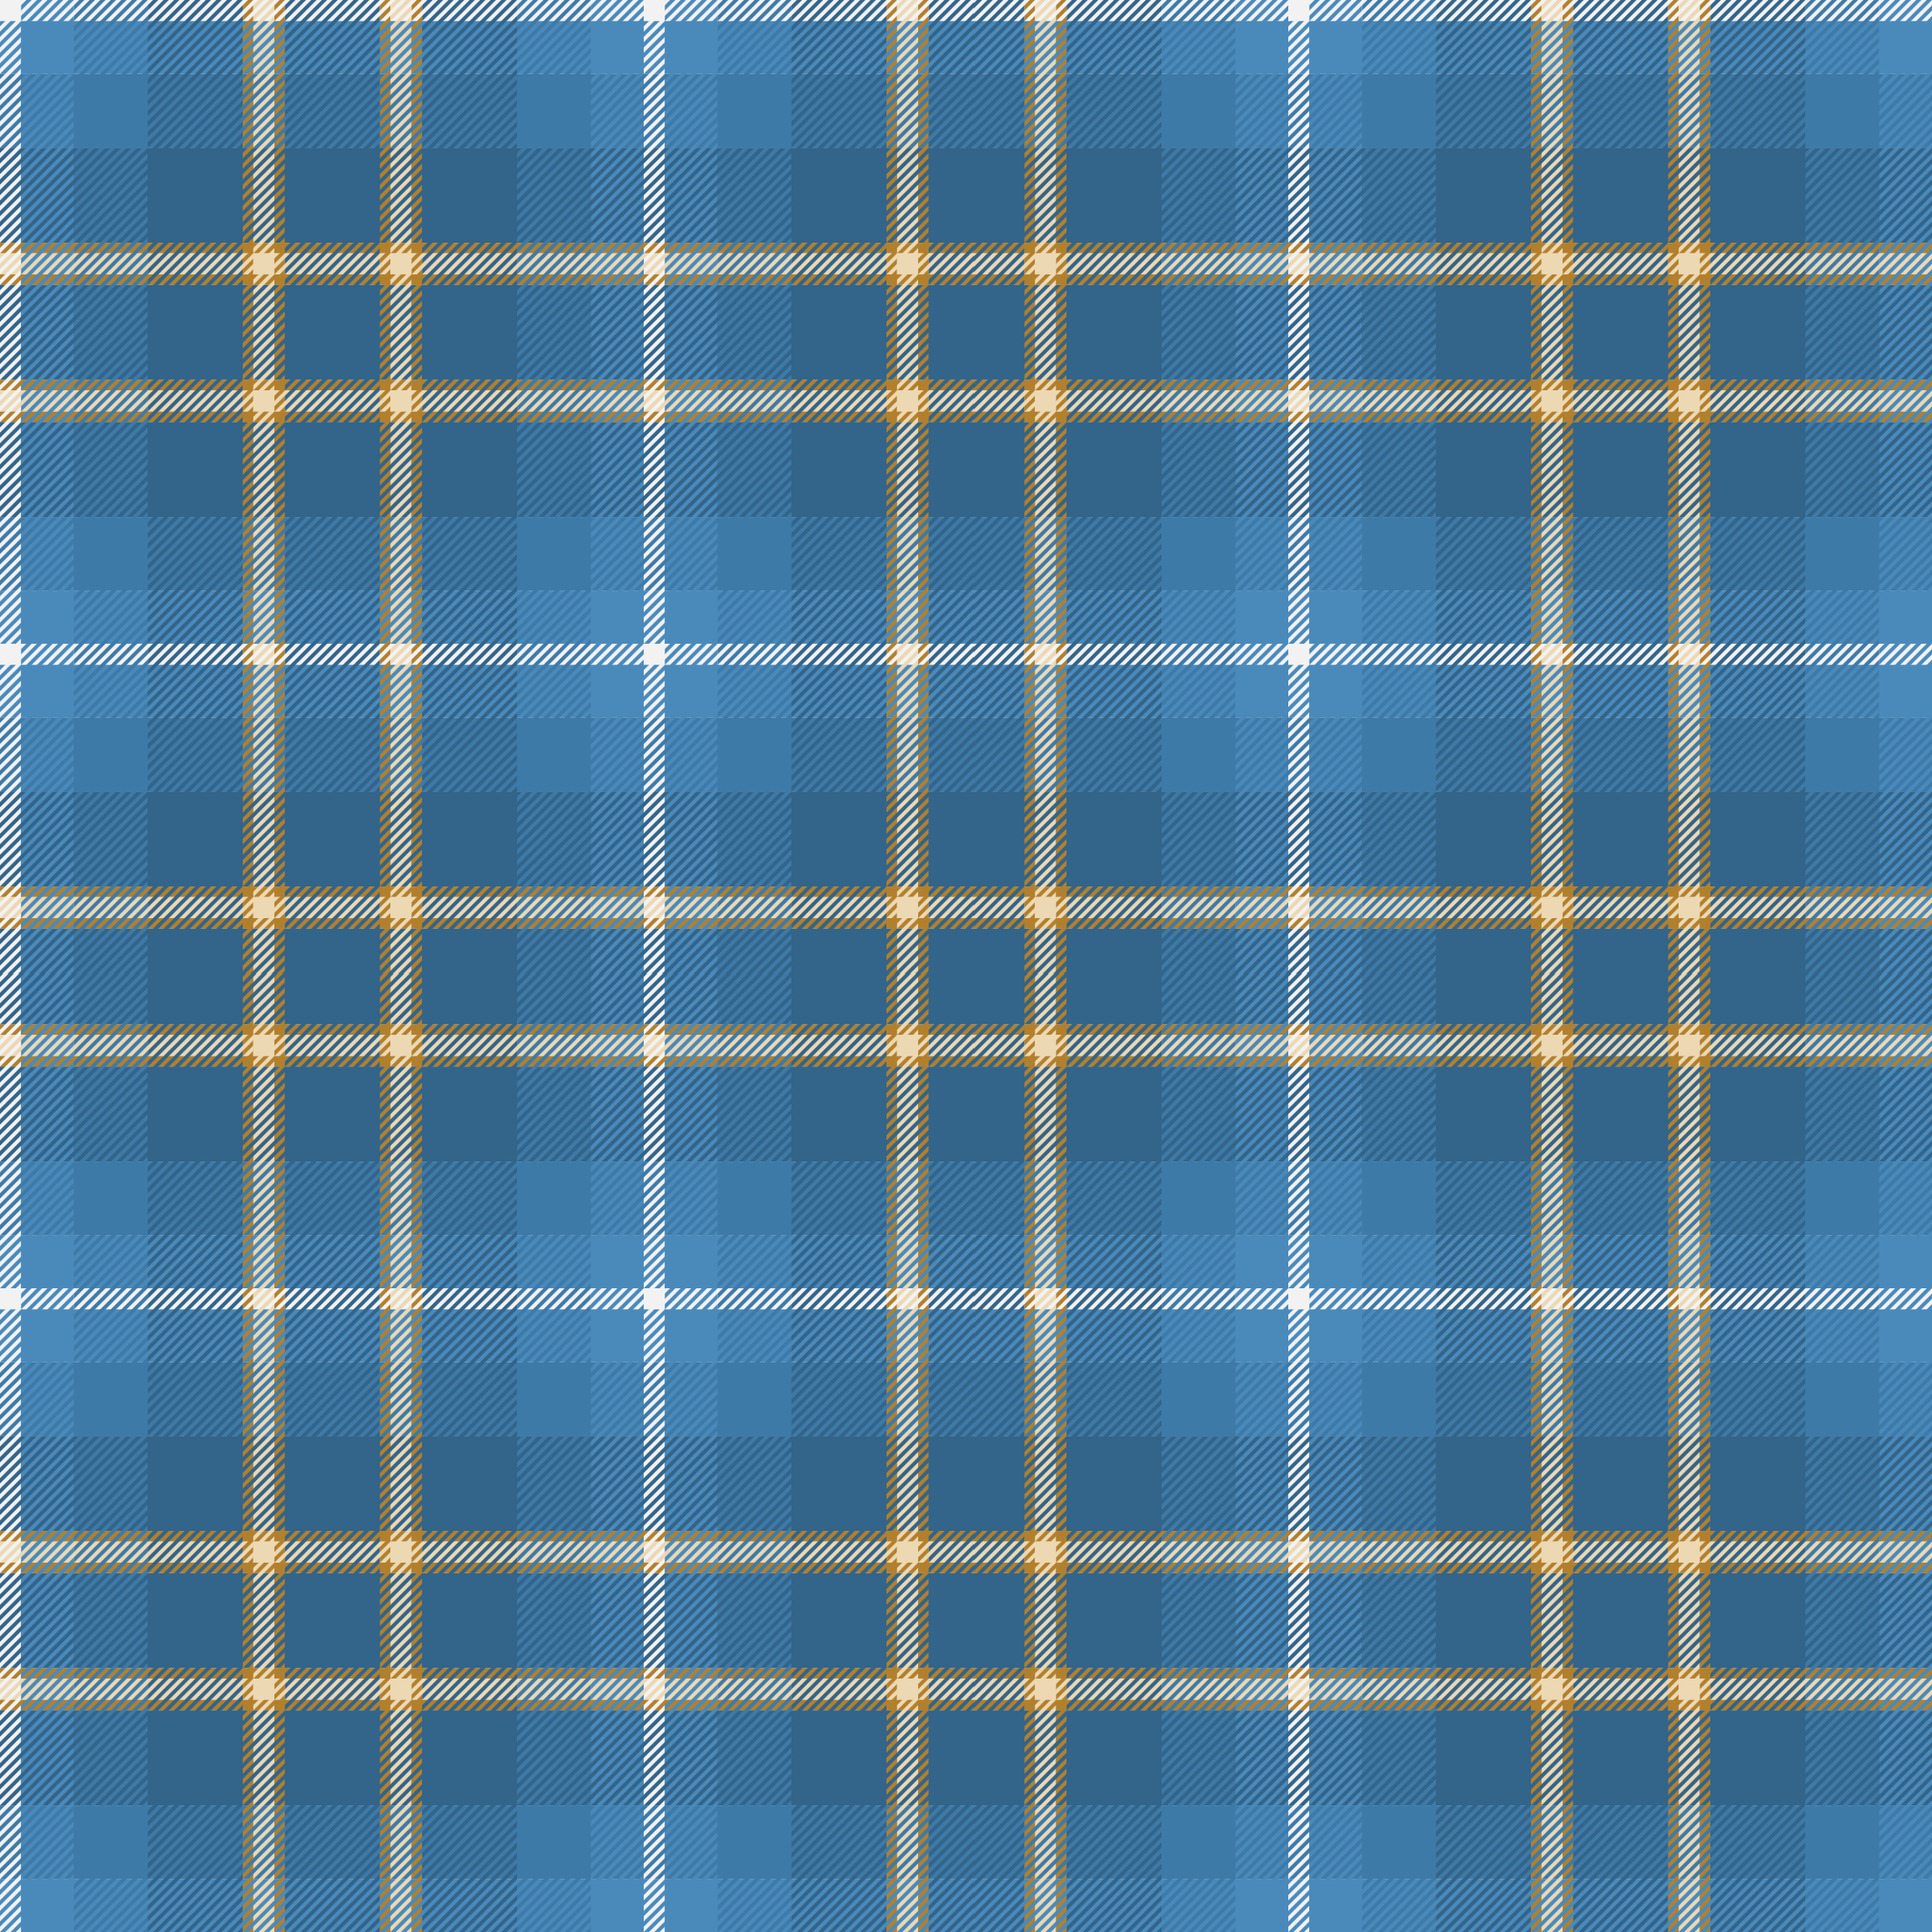
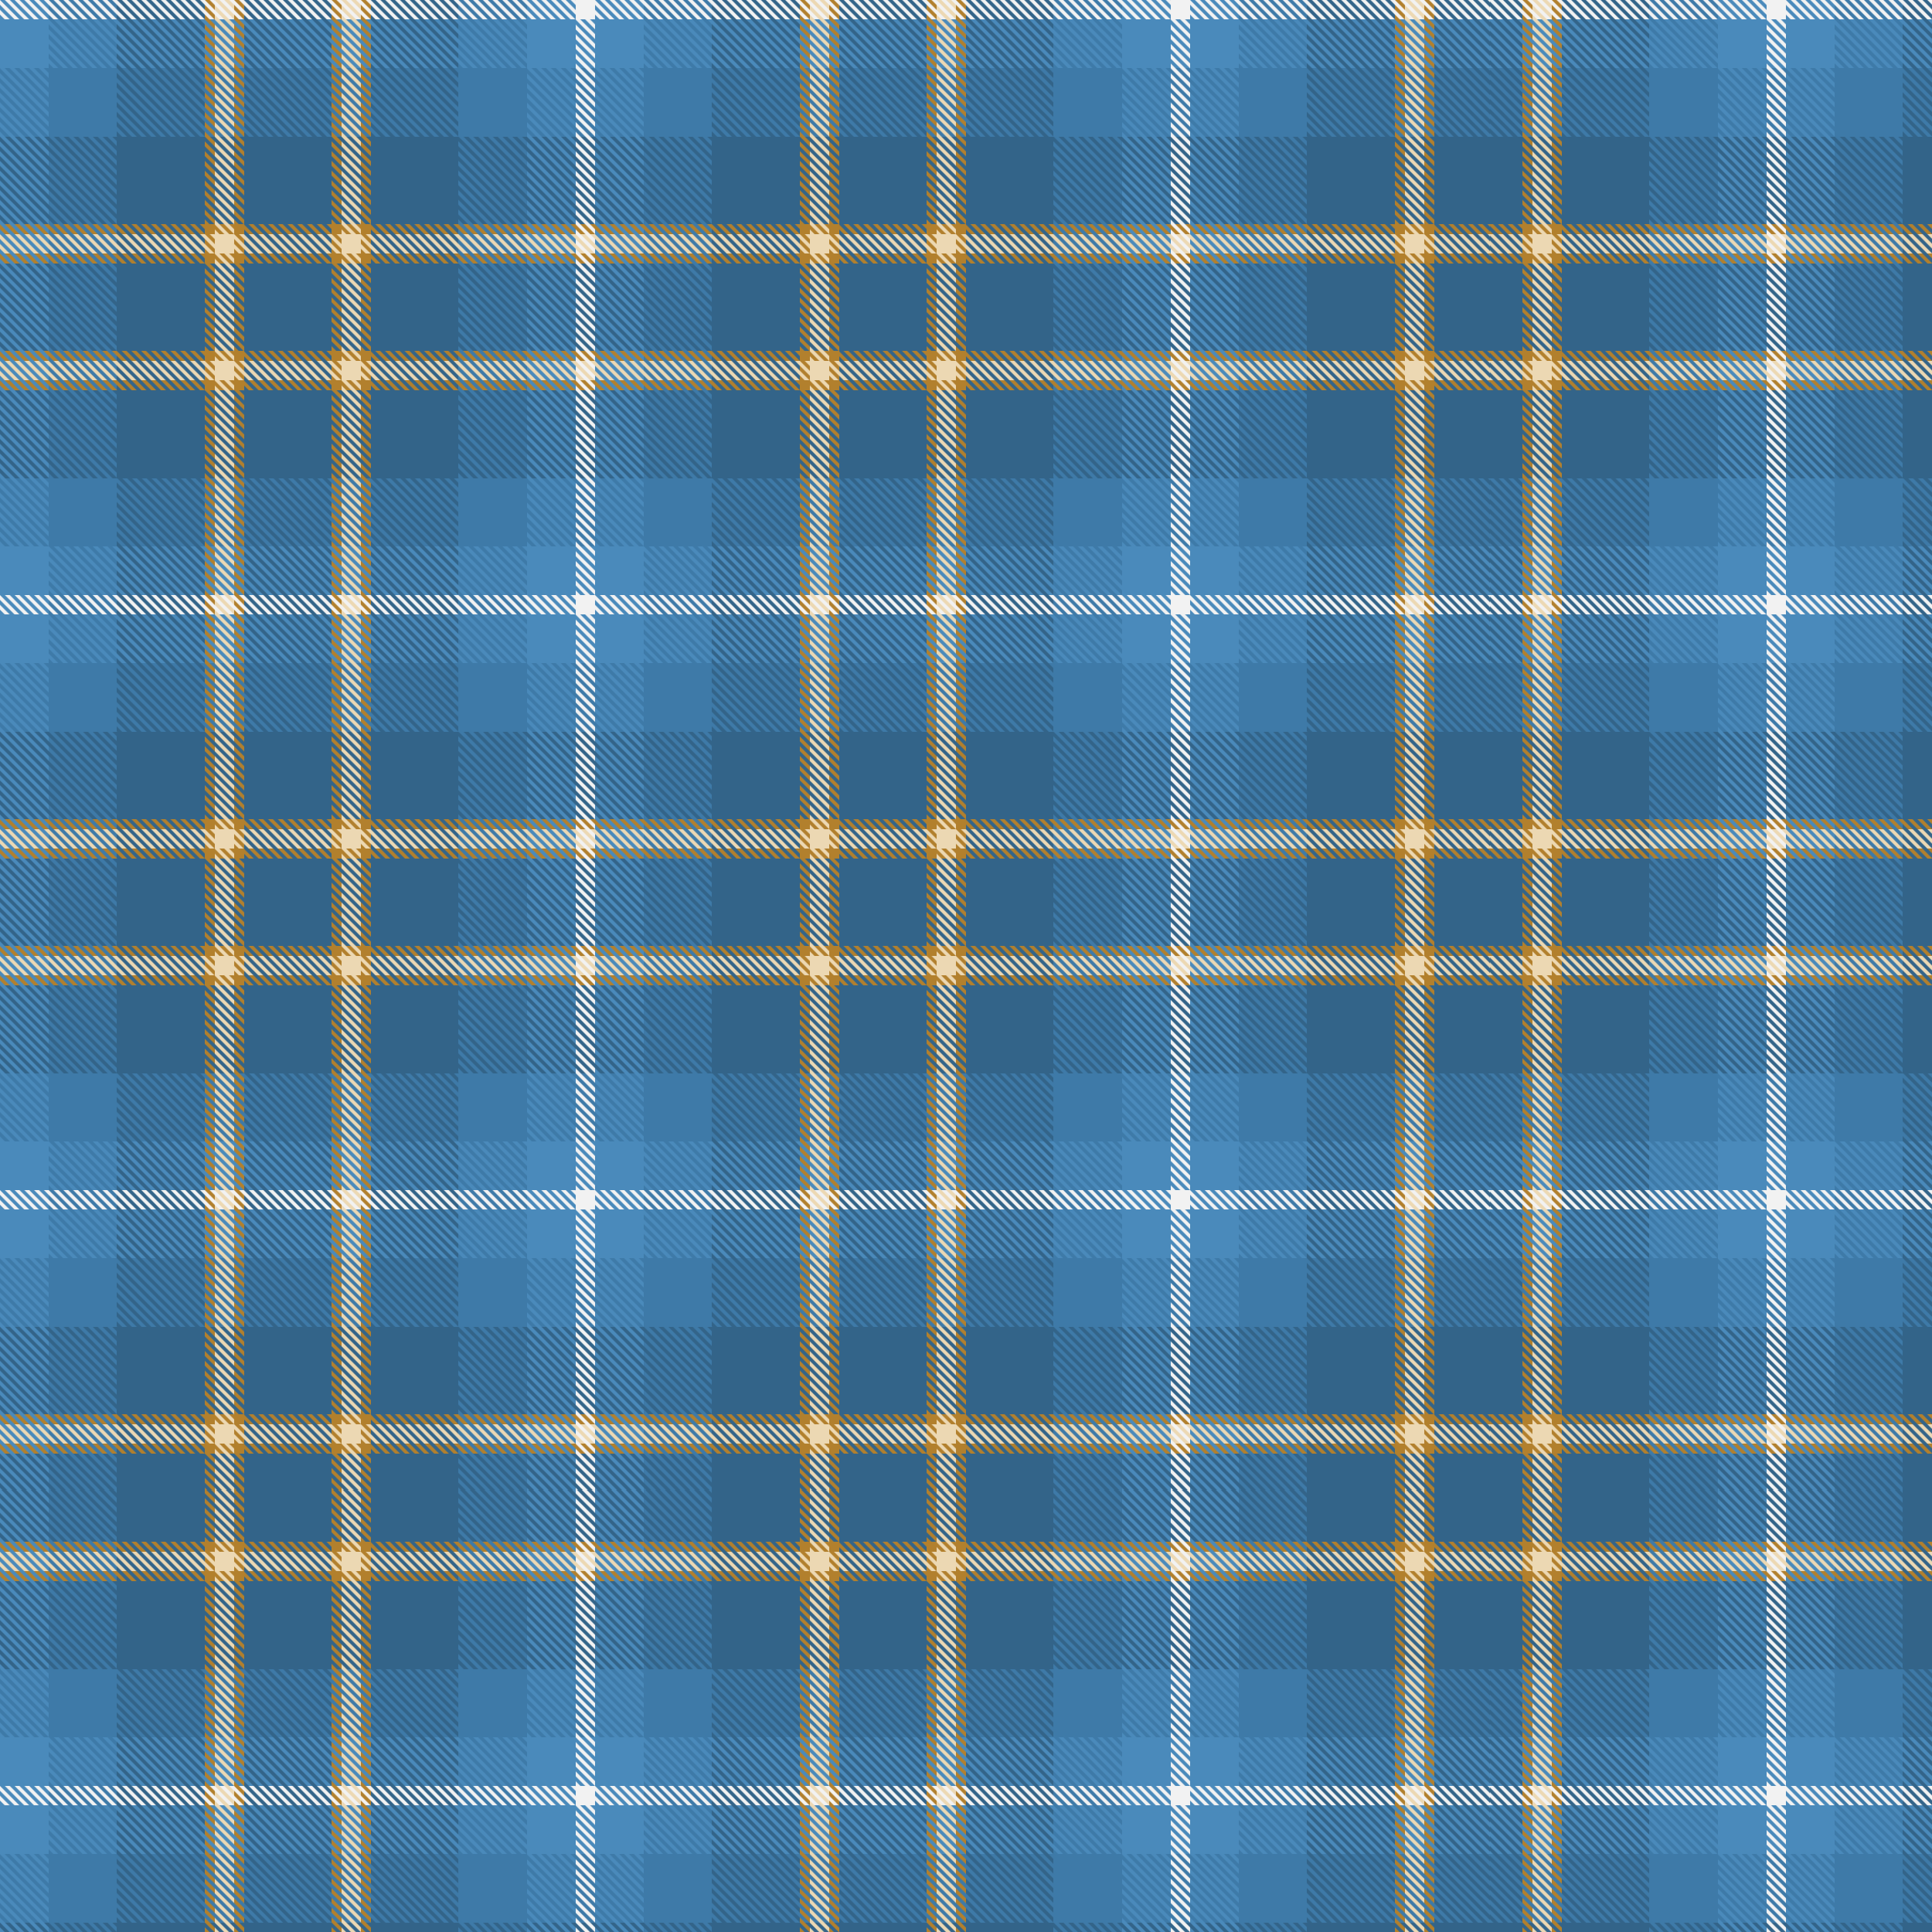
- <svg xmlns="http://www.w3.org/2000/svg" viewBox="0 0 2196 2196" version="1.1" id="tartan-svg" preserveAspectRatio="xMidYMid meet">
+ <svg xmlns="http://www.w3.org/2000/svg" viewBox="0 0 792 792" version="1.1" id="tartan-svg" preserveAspectRatio="xMidYMid meet">
  <defs>
    <style>
      .W  { fill: #F2F2F2; }  /* White */
      .LB { fill: #4A8ABB; }  /* Light Blue */
      .MB { fill: #3E7AA8; }  /* Medium Blue */
      .DB { fill: #336489; }  /* Dark Blue */
      .Y  { fill: #ECD8B3; }  /* Gold */
      .DY { fill: #B2802D; }  /* Dark Gold */
      .LY { fill: #F6EEDD; }  /* Light Yellow */
+       #threadcounts rect { shape-rendering:crispEdges; }
+       #weave rect { shape-rendering:crispEdges; }
    </style>
    <pattern id="weaveGrain" patternUnits="userSpaceOnUse" width="8" height="8" patternTransform="scale(0.5)">
      <polygon points="0,4 0,8 8,0 4,0" fill="white" />
      <polygon points="4,8 8,8 8,4" fill="white" />
    </pattern>
    <mask id="weave">
      <rect width="100%" height="100%" fill="url(#weaveGrain)" />
    </mask>
-     <pattern id="fullSett" patternUnits="userSpaceOnUse" width="244" height="244" patternTransform="scale(3)">
-       <g id="settHorizontal">
-         <rect class="W" y="0" height="8" width="100%" />
-         <rect class="LB" y="8" height="20" width="100%" />
-         <rect class="MB" y="28" height="28" width="100%" />
-         <rect class="DB" y="56" height="36" width="100%" />
-         <rect class="DY" y="92" height="4" width="100%" />
-         <rect class="Y" y="96" height="8" width="100%" />
-         <rect class="DY" y="104" height="4" width="100%" />
-         <rect class="DB" y="108" height="36" width="100%" />
-         <rect class="DY" y="144" height="4" width="100%" />
-         <rect class="Y" y="148" height="8" width="100%" />
-         <rect class="DY" y="156" height="4" width="100%" />
-         <rect class="DB" y="160" height="36" width="100%" />
-         <rect class="MB" y="196" height="28" width="100%" />
-         <rect class="LB" y="224" height="20" width="100%" />
-       </g>
-       <g id="settVertical" mask="url(#weave)">
-         <rect class="W" x="0" width="8" height="100%" />
-         <rect class="LB" x="8" width="20" height="100%" />
-         <rect class="MB" x="28" width="28" height="100%" />
-         <rect class="DB" x="56" width="36" height="100%" />
-         <rect class="DY" x="92" width="4" height="100%" />
-         <rect class="Y" x="96" width="8" height="100%" />
-         <rect class="DY" x="104" width="4" height="100%" />
-         <rect class="DB" x="108" width="36" height="100%" />
-         <rect class="DY" x="144" width="4" height="100%" />
-         <rect class="Y" x="148" width="8" height="100%" />
-         <rect class="DY" x="156" width="4" height="100%" />
-         <rect class="DB" x="160" width="36" height="100%" />
-         <rect class="MB" x="196" width="28" height="100%" />
-         <rect class="LB" x="224" width="20" height="100%" />
-       </g>
+     <g id="threadcounts">
+       <rect class="W" y="0" height="8" width="100%" />
+       <rect class="LB" y="8" height="20" width="100%" />
+       <rect class="MB" y="28" height="28" width="100%" />
+       <rect class="DB" y="56" height="36" width="100%" />
+       <rect class="DY" y="92" height="4" width="100%" />
+       <rect class="Y" y="96" height="8" width="100%" />
+       <rect class="DY" y="104" height="4" width="100%" />
+       <rect class="DB" y="108" height="36" width="100%" />
+       <rect class="DY" y="144" height="4" width="100%" />
+       <rect class="Y" y="148" height="8" width="100%" />
+       <rect class="DY" y="156" height="4" width="100%" />
+       <rect class="DB" y="160" height="36" width="100%" />
+       <rect class="MB" y="196" height="28" width="100%" />
+       <rect class="LB" y="224" height="20" width="100%" />
+     </g>
+     <pattern id="settHorizontal" patternUnits="userSpaceOnUse" patternContentUnits="userSpaceOnUse" width="244" height="244">
+       <use href="#threadcounts" x="0" y="0" />
+     </pattern>
+     <pattern id="settVertical" patternUnits="userSpaceOnUse" patternContentUnits="userSpaceOnUse" width="244" height="244">
+       <use href="#threadcounts" x="0" y="0" transform="rotate(90 122 122)" mask="url(#weave)" />
+     </pattern>
+     <pattern id="fullSett" patternUnits="userSpaceOnUse" patternContentUnits="userSpaceOnUse" width="244" height="244">
+       <rect fill="url(#settHorizontal)" width="100%" height="100%" />
+       <rect fill="url(#settVertical)" width="100%" height="100%" />
    </pattern>
  </defs>
  <rect fill="url(#fullSett)" width="100%" height="100%" />
</svg>
